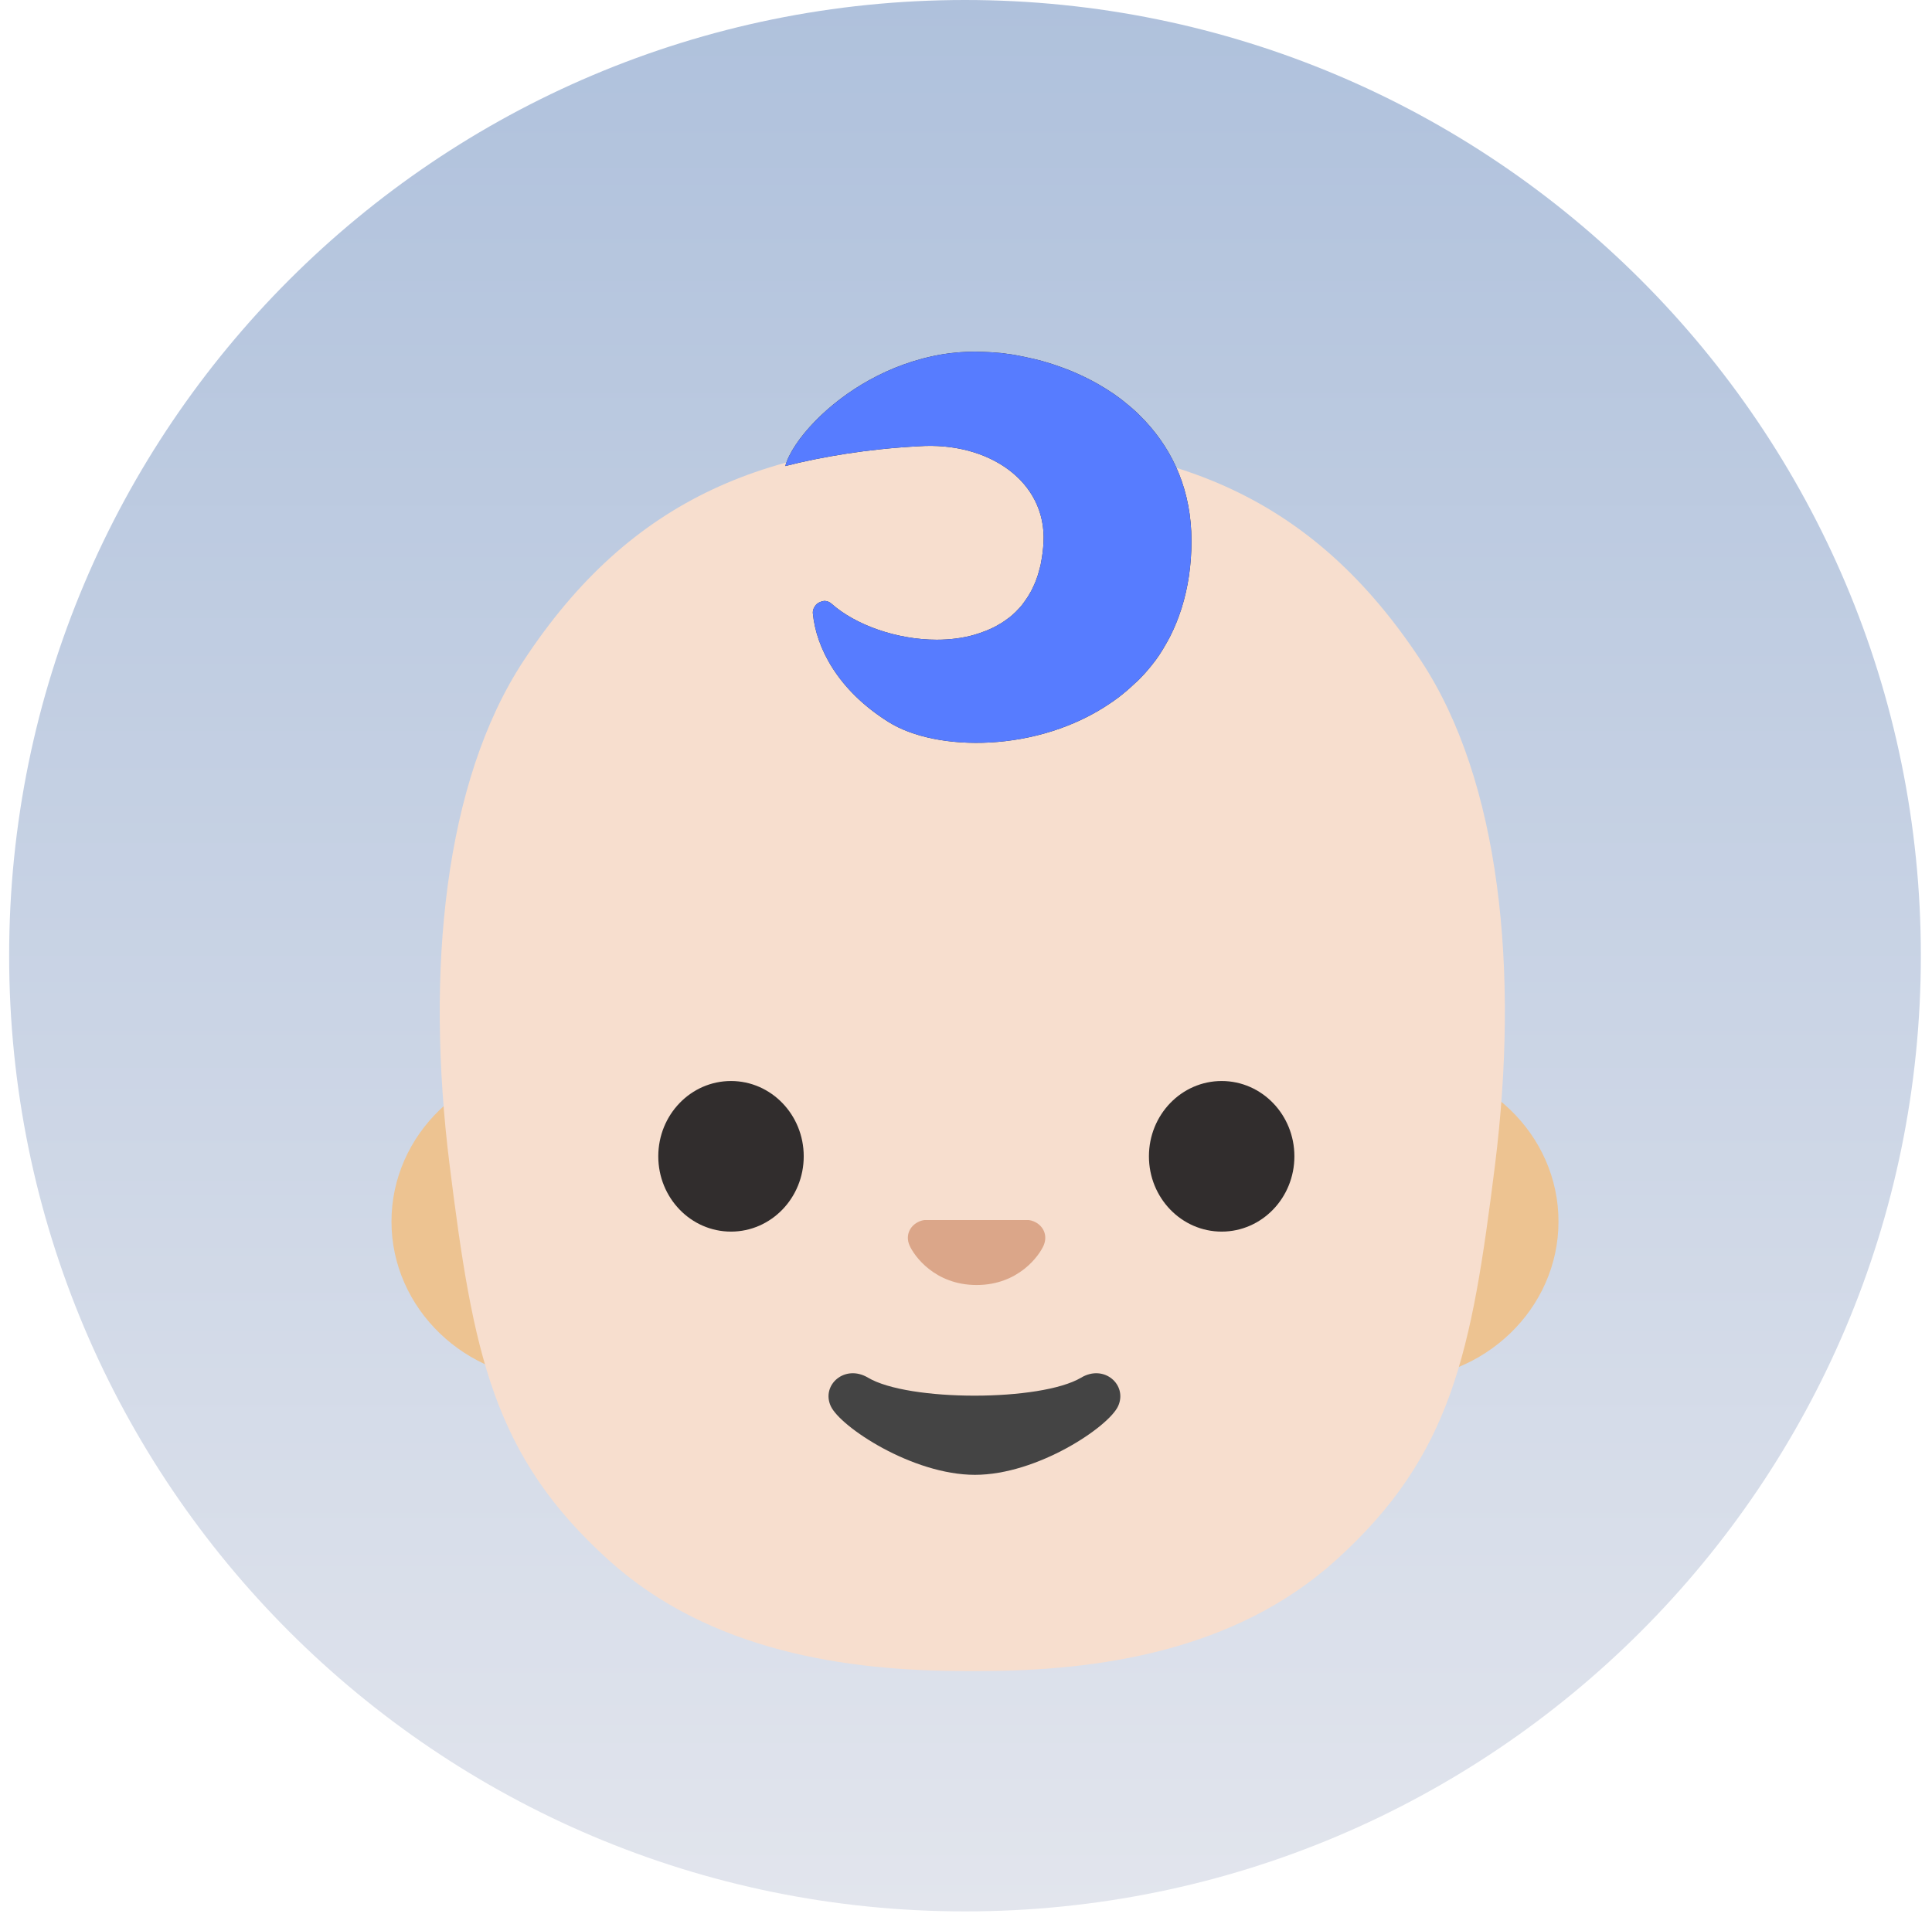
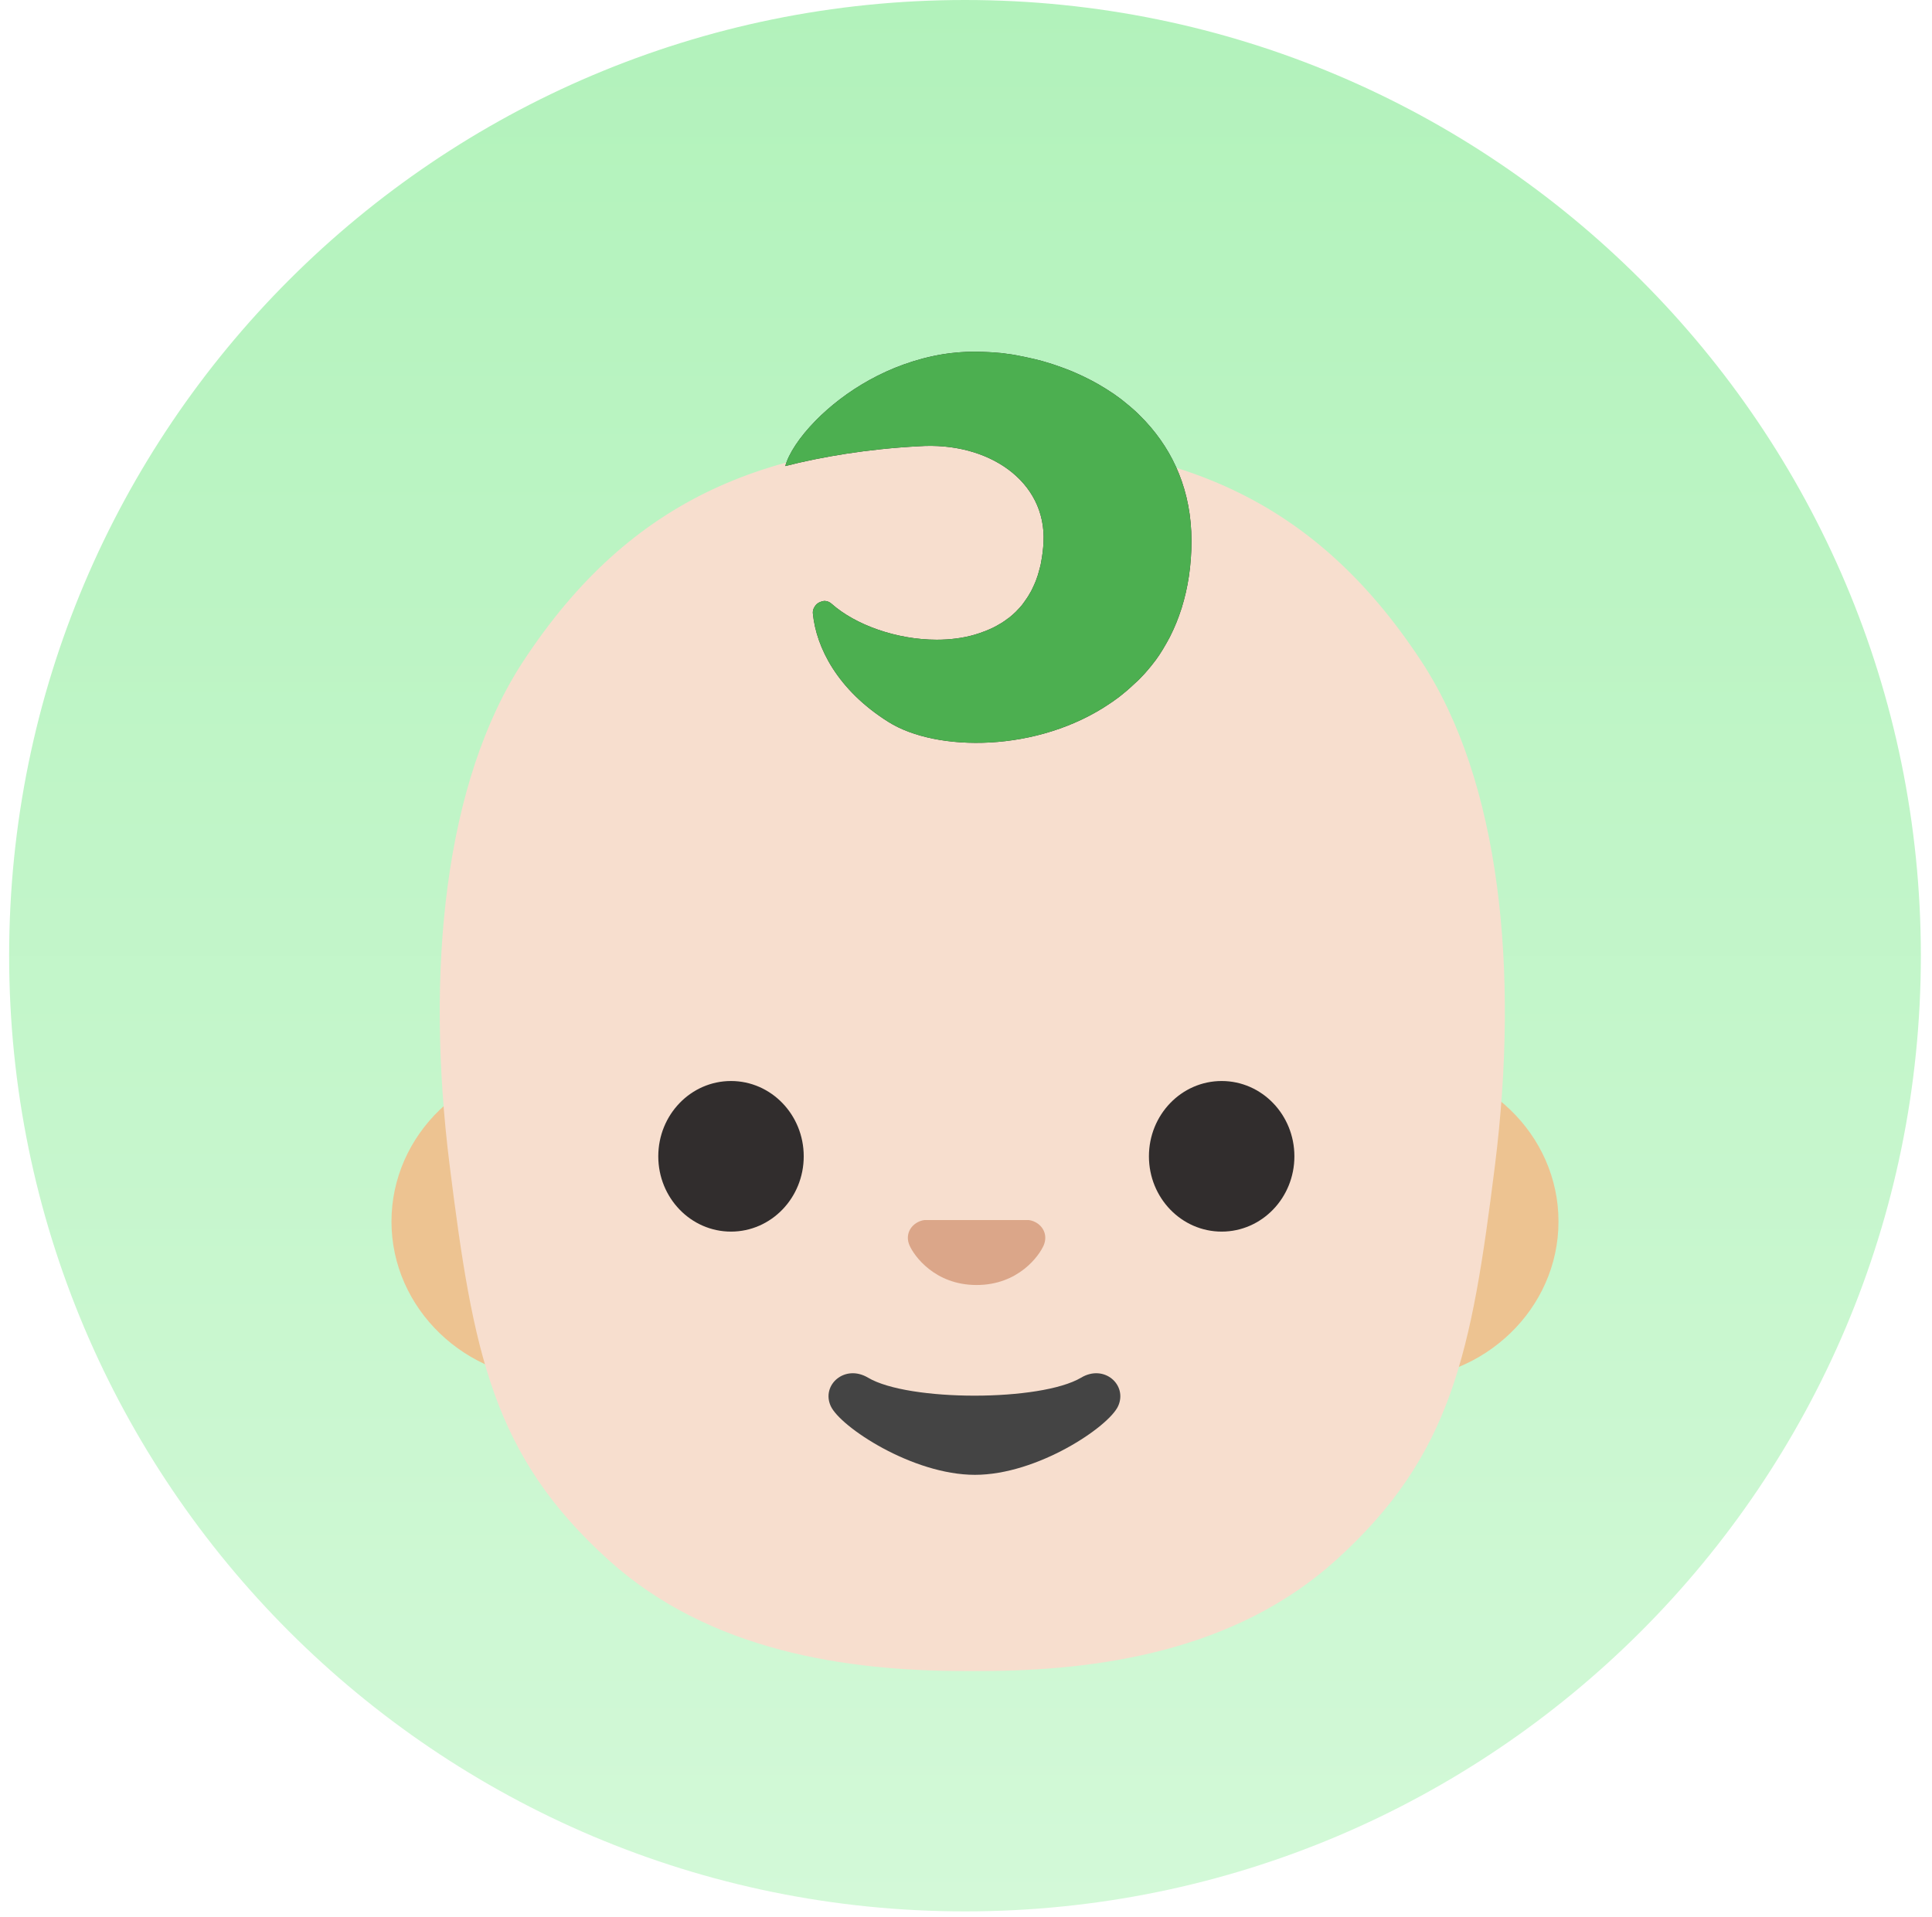
<svg xmlns="http://www.w3.org/2000/svg" width="127" height="126" viewBox="0 0 127 126" fill="none">
  <circle cx="63.434" cy="62.833" r="62.833" fill="url(#paint0_linear_4741_2342)" />
  <path d="M91.646 69.91H36.535C30.596 69.91 25.734 74.588 25.734 80.313C25.734 86.03 30.596 90.715 36.535 90.715H91.646C97.585 90.715 102.447 86.038 102.447 80.313C102.454 74.588 97.592 69.91 91.646 69.91Z" fill="#EDC391" />
  <path d="M93.425 43.463C86.335 32.677 77.195 28.988 63.915 28.988C50.635 28.988 41.494 32.67 34.404 43.463C29.211 51.372 27.956 63.803 29.557 76.611C31.099 88.924 32.376 95.682 40.019 102.58C46.659 108.57 55.674 109.862 63.406 109.862H64.424C72.156 109.862 81.178 108.57 87.811 102.58C95.454 95.682 96.73 88.924 98.272 76.611C99.873 63.803 98.619 51.364 93.425 43.463Z" fill="#F7DECE" />
  <path d="M74.905 44.642C75.008 44.531 75.111 44.428 75.215 44.317C75.288 44.236 75.362 44.147 75.436 44.066C75.606 43.867 75.768 43.668 75.923 43.461L75.989 43.373C76.137 43.173 76.27 42.967 76.403 42.753C76.439 42.694 76.476 42.627 76.513 42.568C76.638 42.355 76.764 42.141 76.882 41.912C76.904 41.875 76.919 41.845 76.934 41.809C77.214 41.255 77.457 40.658 77.657 40.031L77.679 39.964C78.085 38.658 78.321 37.205 78.321 35.567C78.321 32.291 77.14 29.702 75.34 27.747C75.318 27.725 75.303 27.71 75.288 27.688C75.148 27.54 75.001 27.393 74.853 27.245L74.765 27.157C74.593 26.993 74.416 26.836 74.233 26.684C74.086 26.559 73.938 26.441 73.791 26.323C73.754 26.294 73.717 26.271 73.688 26.242L73.201 25.888C73.171 25.873 73.149 25.851 73.119 25.836C72.529 25.438 71.917 25.084 71.282 24.781C71.26 24.766 71.231 24.759 71.209 24.744C71.024 24.656 70.84 24.575 70.655 24.493L70.486 24.42C70.323 24.353 70.161 24.287 69.999 24.228C69.94 24.206 69.873 24.183 69.814 24.161C69.659 24.102 69.504 24.051 69.357 23.999L69.158 23.933C69.003 23.881 68.855 23.837 68.7 23.793C68.634 23.77 68.567 23.756 68.494 23.733C68.339 23.689 68.184 23.652 68.029 23.615L67.837 23.571C67.667 23.534 67.498 23.497 67.335 23.46C67.284 23.453 67.232 23.438 67.18 23.431C66.745 23.335 66.31 23.269 65.875 23.217C65.816 23.21 65.757 23.21 65.698 23.202C65.543 23.188 65.395 23.173 65.24 23.165C65.152 23.158 65.07 23.158 64.982 23.151C64.856 23.143 64.739 23.136 64.62 23.136C64.525 23.136 64.429 23.128 64.325 23.128C64.259 23.128 64.192 23.121 64.133 23.121H64.06C63.742 23.121 63.425 23.136 63.115 23.158C63.056 23.165 62.997 23.165 62.938 23.173C62.621 23.202 62.311 23.232 62.016 23.283C58.394 23.874 55.465 25.777 53.635 27.636C52.536 28.75 51.835 29.849 51.621 30.639H51.629C53.974 30.041 57.007 29.517 60.386 29.34C64.96 29.023 68.781 31.628 68.597 35.626C68.575 36.106 68.516 36.556 68.435 36.976L68.412 37.102C68.376 37.264 68.331 37.426 68.287 37.581C68.265 37.655 68.243 37.729 68.228 37.795C68.184 37.928 68.139 38.061 68.088 38.194C68.058 38.275 68.022 38.356 67.985 38.437C67.933 38.555 67.881 38.666 67.83 38.769C67.785 38.858 67.741 38.939 67.689 39.02C67.638 39.116 67.579 39.212 67.52 39.3C67.461 39.389 67.394 39.477 67.335 39.566C67.284 39.639 67.232 39.713 67.173 39.787C67.077 39.905 66.974 40.016 66.871 40.119C66.841 40.149 66.812 40.185 66.782 40.215C66.642 40.355 66.494 40.481 66.339 40.606C66.31 40.628 66.273 40.65 66.243 40.672C66.118 40.77 65.987 40.861 65.853 40.945C65.808 40.968 65.771 40.997 65.727 41.019C65.594 41.1 65.462 41.174 65.329 41.24C65.284 41.263 65.248 41.285 65.203 41.3C65.063 41.366 64.915 41.432 64.761 41.491C64.731 41.506 64.694 41.521 64.657 41.528C64.488 41.595 64.318 41.654 64.141 41.705C64.126 41.713 64.111 41.713 64.097 41.72C63.3 41.956 62.444 42.059 61.574 42.059C58.947 42.059 56.225 41.086 54.661 39.691C54.531 39.574 54.363 39.508 54.188 39.507C54.152 39.507 54.115 39.522 54.085 39.529C54.056 39.536 54.019 39.536 53.989 39.551C53.945 39.566 53.901 39.581 53.856 39.603C53.783 39.639 53.724 39.684 53.665 39.736C53.65 39.75 53.643 39.765 53.628 39.78C53.576 39.839 53.532 39.913 53.495 39.986C53.488 40.001 53.488 40.008 53.48 40.023C53.443 40.119 53.421 40.23 53.436 40.348C53.657 42.576 55.059 45.365 58.394 47.46C61.566 49.459 68.243 49.481 72.994 46.228L73.127 46.139C73.267 46.036 73.415 45.933 73.555 45.829C73.614 45.785 73.68 45.733 73.739 45.682C73.946 45.52 74.145 45.35 74.337 45.173L74.624 44.907C74.728 44.826 74.816 44.73 74.905 44.642Z" fill="#312D2D" />
-   <path d="M74.905 44.642C75.008 44.531 75.111 44.428 75.215 44.317C75.288 44.236 75.362 44.147 75.436 44.066C75.606 43.867 75.768 43.668 75.923 43.461L75.989 43.373C76.137 43.173 76.27 42.967 76.403 42.753C76.439 42.694 76.476 42.627 76.513 42.568C76.638 42.355 76.764 42.141 76.882 41.912C76.904 41.875 76.919 41.845 76.934 41.809C77.214 41.255 77.457 40.658 77.657 40.031L77.679 39.964C78.085 38.658 78.321 37.205 78.321 35.567C78.321 32.291 77.14 29.702 75.34 27.747C75.318 27.725 75.303 27.71 75.288 27.688C75.148 27.54 75.001 27.393 74.853 27.245L74.765 27.157C74.593 26.993 74.416 26.836 74.233 26.684C74.086 26.559 73.938 26.441 73.791 26.323C73.754 26.294 73.717 26.271 73.688 26.242L73.201 25.888C73.171 25.873 73.149 25.851 73.119 25.836C72.529 25.438 71.917 25.084 71.282 24.781C71.26 24.766 71.231 24.759 71.209 24.744C71.024 24.656 70.84 24.575 70.655 24.493L70.486 24.42C70.323 24.353 70.161 24.287 69.999 24.228C69.94 24.206 69.873 24.183 69.814 24.161C69.659 24.102 69.504 24.051 69.357 23.999L69.158 23.933C69.003 23.881 68.855 23.837 68.7 23.793C68.634 23.77 68.567 23.756 68.494 23.733C68.339 23.689 68.184 23.652 68.029 23.615L67.837 23.571C67.667 23.534 67.498 23.497 67.335 23.46C67.284 23.453 67.232 23.438 67.18 23.431C66.745 23.335 66.31 23.269 65.875 23.217C65.816 23.21 65.757 23.21 65.698 23.202C65.543 23.188 65.395 23.173 65.24 23.165C65.152 23.158 65.07 23.158 64.982 23.151C64.856 23.143 64.739 23.136 64.62 23.136C64.525 23.136 64.429 23.128 64.325 23.128C64.259 23.128 64.192 23.121 64.133 23.121H64.06C63.742 23.121 63.425 23.136 63.115 23.158C63.056 23.165 62.997 23.165 62.938 23.173C62.621 23.202 62.311 23.232 62.016 23.283C58.394 23.874 55.465 25.777 53.635 27.636C52.536 28.75 51.835 29.849 51.621 30.639H51.629C53.974 30.041 57.007 29.517 60.386 29.34C64.96 29.023 68.781 31.628 68.597 35.626C68.575 36.106 68.516 36.556 68.435 36.976L68.412 37.102C68.376 37.264 68.331 37.426 68.287 37.581C68.265 37.655 68.243 37.729 68.228 37.795C68.184 37.928 68.139 38.061 68.088 38.194C68.058 38.275 68.022 38.356 67.985 38.437C67.933 38.555 67.881 38.666 67.83 38.769C67.785 38.858 67.741 38.939 67.689 39.02C67.638 39.116 67.579 39.212 67.52 39.3C67.461 39.389 67.394 39.477 67.335 39.566C67.284 39.639 67.232 39.713 67.173 39.787C67.077 39.905 66.974 40.016 66.871 40.119C66.841 40.149 66.812 40.185 66.782 40.215C66.642 40.355 66.494 40.481 66.339 40.606C66.31 40.628 66.273 40.65 66.243 40.672C66.118 40.77 65.987 40.861 65.853 40.945C65.808 40.968 65.771 40.997 65.727 41.019C65.594 41.1 65.462 41.174 65.329 41.24C65.284 41.263 65.248 41.285 65.203 41.3C65.063 41.366 64.915 41.432 64.761 41.491C64.731 41.506 64.694 41.521 64.657 41.528C64.488 41.595 64.318 41.654 64.141 41.705C64.126 41.713 64.111 41.713 64.097 41.72C63.3 41.956 62.444 42.059 61.574 42.059C58.947 42.059 56.225 41.086 54.661 39.691C54.531 39.574 54.363 39.508 54.188 39.507C54.152 39.507 54.115 39.522 54.085 39.529C54.056 39.536 54.019 39.536 53.989 39.551C53.945 39.566 53.901 39.581 53.856 39.603C53.783 39.639 53.724 39.684 53.665 39.736C53.65 39.75 53.643 39.765 53.628 39.78C53.576 39.839 53.532 39.913 53.495 39.986C53.488 40.001 53.488 40.008 53.48 40.023C53.443 40.119 53.421 40.23 53.436 40.348C53.657 42.576 55.059 45.365 58.394 47.46C61.566 49.459 68.243 49.481 72.994 46.228L73.127 46.139C73.267 46.036 73.415 45.933 73.555 45.829C73.614 45.785 73.68 45.733 73.739 45.682C73.946 45.52 74.145 45.35 74.337 45.173L74.624 44.907C74.728 44.826 74.816 44.73 74.905 44.642Z" fill="#577CFF" />
+   <path d="M74.905 44.642C75.008 44.531 75.111 44.428 75.215 44.317C75.288 44.236 75.362 44.147 75.436 44.066C75.606 43.867 75.768 43.668 75.923 43.461L75.989 43.373C76.137 43.173 76.27 42.967 76.403 42.753C76.439 42.694 76.476 42.627 76.513 42.568C76.638 42.355 76.764 42.141 76.882 41.912C76.904 41.875 76.919 41.845 76.934 41.809C77.214 41.255 77.457 40.658 77.657 40.031L77.679 39.964C78.085 38.658 78.321 37.205 78.321 35.567C78.321 32.291 77.14 29.702 75.34 27.747C75.318 27.725 75.303 27.71 75.288 27.688C75.148 27.54 75.001 27.393 74.853 27.245L74.765 27.157C74.593 26.993 74.416 26.836 74.233 26.684C74.086 26.559 73.938 26.441 73.791 26.323C73.754 26.294 73.717 26.271 73.688 26.242L73.201 25.888C73.171 25.873 73.149 25.851 73.119 25.836C72.529 25.438 71.917 25.084 71.282 24.781C71.26 24.766 71.231 24.759 71.209 24.744C71.024 24.656 70.84 24.575 70.655 24.493L70.486 24.42C70.323 24.353 70.161 24.287 69.999 24.228C69.94 24.206 69.873 24.183 69.814 24.161C69.659 24.102 69.504 24.051 69.357 23.999L69.158 23.933C69.003 23.881 68.855 23.837 68.7 23.793C68.634 23.77 68.567 23.756 68.494 23.733C68.339 23.689 68.184 23.652 68.029 23.615L67.837 23.571C67.667 23.534 67.498 23.497 67.335 23.46C67.284 23.453 67.232 23.438 67.18 23.431C66.745 23.335 66.31 23.269 65.875 23.217C65.816 23.21 65.757 23.21 65.698 23.202C65.543 23.188 65.395 23.173 65.24 23.165C65.152 23.158 65.07 23.158 64.982 23.151C64.856 23.143 64.739 23.136 64.62 23.136C64.525 23.136 64.429 23.128 64.325 23.128C64.259 23.128 64.192 23.121 64.133 23.121H64.06C63.742 23.121 63.425 23.136 63.115 23.158C63.056 23.165 62.997 23.165 62.938 23.173C62.621 23.202 62.311 23.232 62.016 23.283C58.394 23.874 55.465 25.777 53.635 27.636C52.536 28.75 51.835 29.849 51.621 30.639H51.629C53.974 30.041 57.007 29.517 60.386 29.34C64.96 29.023 68.781 31.628 68.597 35.626C68.575 36.106 68.516 36.556 68.435 36.976L68.412 37.102C68.376 37.264 68.331 37.426 68.287 37.581C68.265 37.655 68.243 37.729 68.228 37.795C68.184 37.928 68.139 38.061 68.088 38.194C68.058 38.275 68.022 38.356 67.985 38.437C67.933 38.555 67.881 38.666 67.83 38.769C67.785 38.858 67.741 38.939 67.689 39.02C67.638 39.116 67.579 39.212 67.52 39.3C67.461 39.389 67.394 39.477 67.335 39.566C67.284 39.639 67.232 39.713 67.173 39.787C67.077 39.905 66.974 40.016 66.871 40.119C66.841 40.149 66.812 40.185 66.782 40.215C66.642 40.355 66.494 40.481 66.339 40.606C66.31 40.628 66.273 40.65 66.243 40.672C66.118 40.77 65.987 40.861 65.853 40.945C65.808 40.968 65.771 40.997 65.727 41.019C65.594 41.1 65.462 41.174 65.329 41.24C65.284 41.263 65.248 41.285 65.203 41.3C65.063 41.366 64.915 41.432 64.761 41.491C64.731 41.506 64.694 41.521 64.657 41.528C64.488 41.595 64.318 41.654 64.141 41.705C64.126 41.713 64.111 41.713 64.097 41.72C63.3 41.956 62.444 42.059 61.574 42.059C58.947 42.059 56.225 41.086 54.661 39.691C54.531 39.574 54.363 39.508 54.188 39.507C54.152 39.507 54.115 39.522 54.085 39.529C54.056 39.536 54.019 39.536 53.989 39.551C53.945 39.566 53.901 39.581 53.856 39.603C53.783 39.639 53.724 39.684 53.665 39.736C53.65 39.75 53.643 39.765 53.628 39.78C53.576 39.839 53.532 39.913 53.495 39.986C53.488 40.001 53.488 40.008 53.48 40.023C53.443 40.119 53.421 40.23 53.436 40.348C53.657 42.576 55.059 45.365 58.394 47.46C61.566 49.459 68.243 49.481 72.994 46.228L73.127 46.139C73.267 46.036 73.415 45.933 73.555 45.829C73.614 45.785 73.68 45.733 73.739 45.682C73.946 45.52 74.145 45.35 74.337 45.173L74.624 44.907C74.728 44.826 74.816 44.73 74.905 44.642Z" fill="#4caf50" />
  <path d="M67.937 80.294C67.838 80.253 67.733 80.226 67.627 80.213H60.766C60.662 80.228 60.559 80.25 60.456 80.294C59.836 80.545 59.489 81.194 59.785 81.873C60.08 82.559 61.444 84.484 64.196 84.484C66.948 84.484 68.313 82.559 68.608 81.873C68.896 81.187 68.556 80.545 67.937 80.294Z" fill="#DBA689" />
  <path d="M48.052 80.973C50.693 80.973 52.833 78.757 52.833 76.023C52.833 73.289 50.693 71.072 48.052 71.072C45.412 71.072 43.272 73.289 43.272 76.023C43.272 78.757 45.412 80.973 48.052 80.973Z" fill="#312D2D" />
  <path d="M80.306 80.973C82.946 80.973 85.087 78.757 85.087 76.023C85.087 73.289 82.946 71.072 80.306 71.072C77.666 71.072 75.525 73.289 75.525 76.023C75.525 78.757 77.666 80.973 80.306 80.973Z" fill="#312D2D" />
  <path d="M71.068 90.575C68.412 92.154 59.706 92.154 57.058 90.575C55.531 89.668 53.974 91.055 54.608 92.442C55.228 93.807 59.979 96.964 64.088 96.964C68.191 96.964 72.883 93.807 73.502 92.442C74.129 91.055 72.588 89.668 71.068 90.575Z" fill="#444444" />
  <defs>
    <linearGradient id="paint0_linear_4741_2342" x1="63.434" y1="0" x2="63.434" y2="125.665" gradientUnits="userSpaceOnUse">
-       <stop stop-color="#AFC1DC" />
-       <stop offset="1" stop-color="#E2E5ED" />
+       <stop stop-color="#B2F2BB" />
+       <stop offset="1" stop-color="#D3F9D8" />
    </linearGradient>
  </defs>
</svg>
